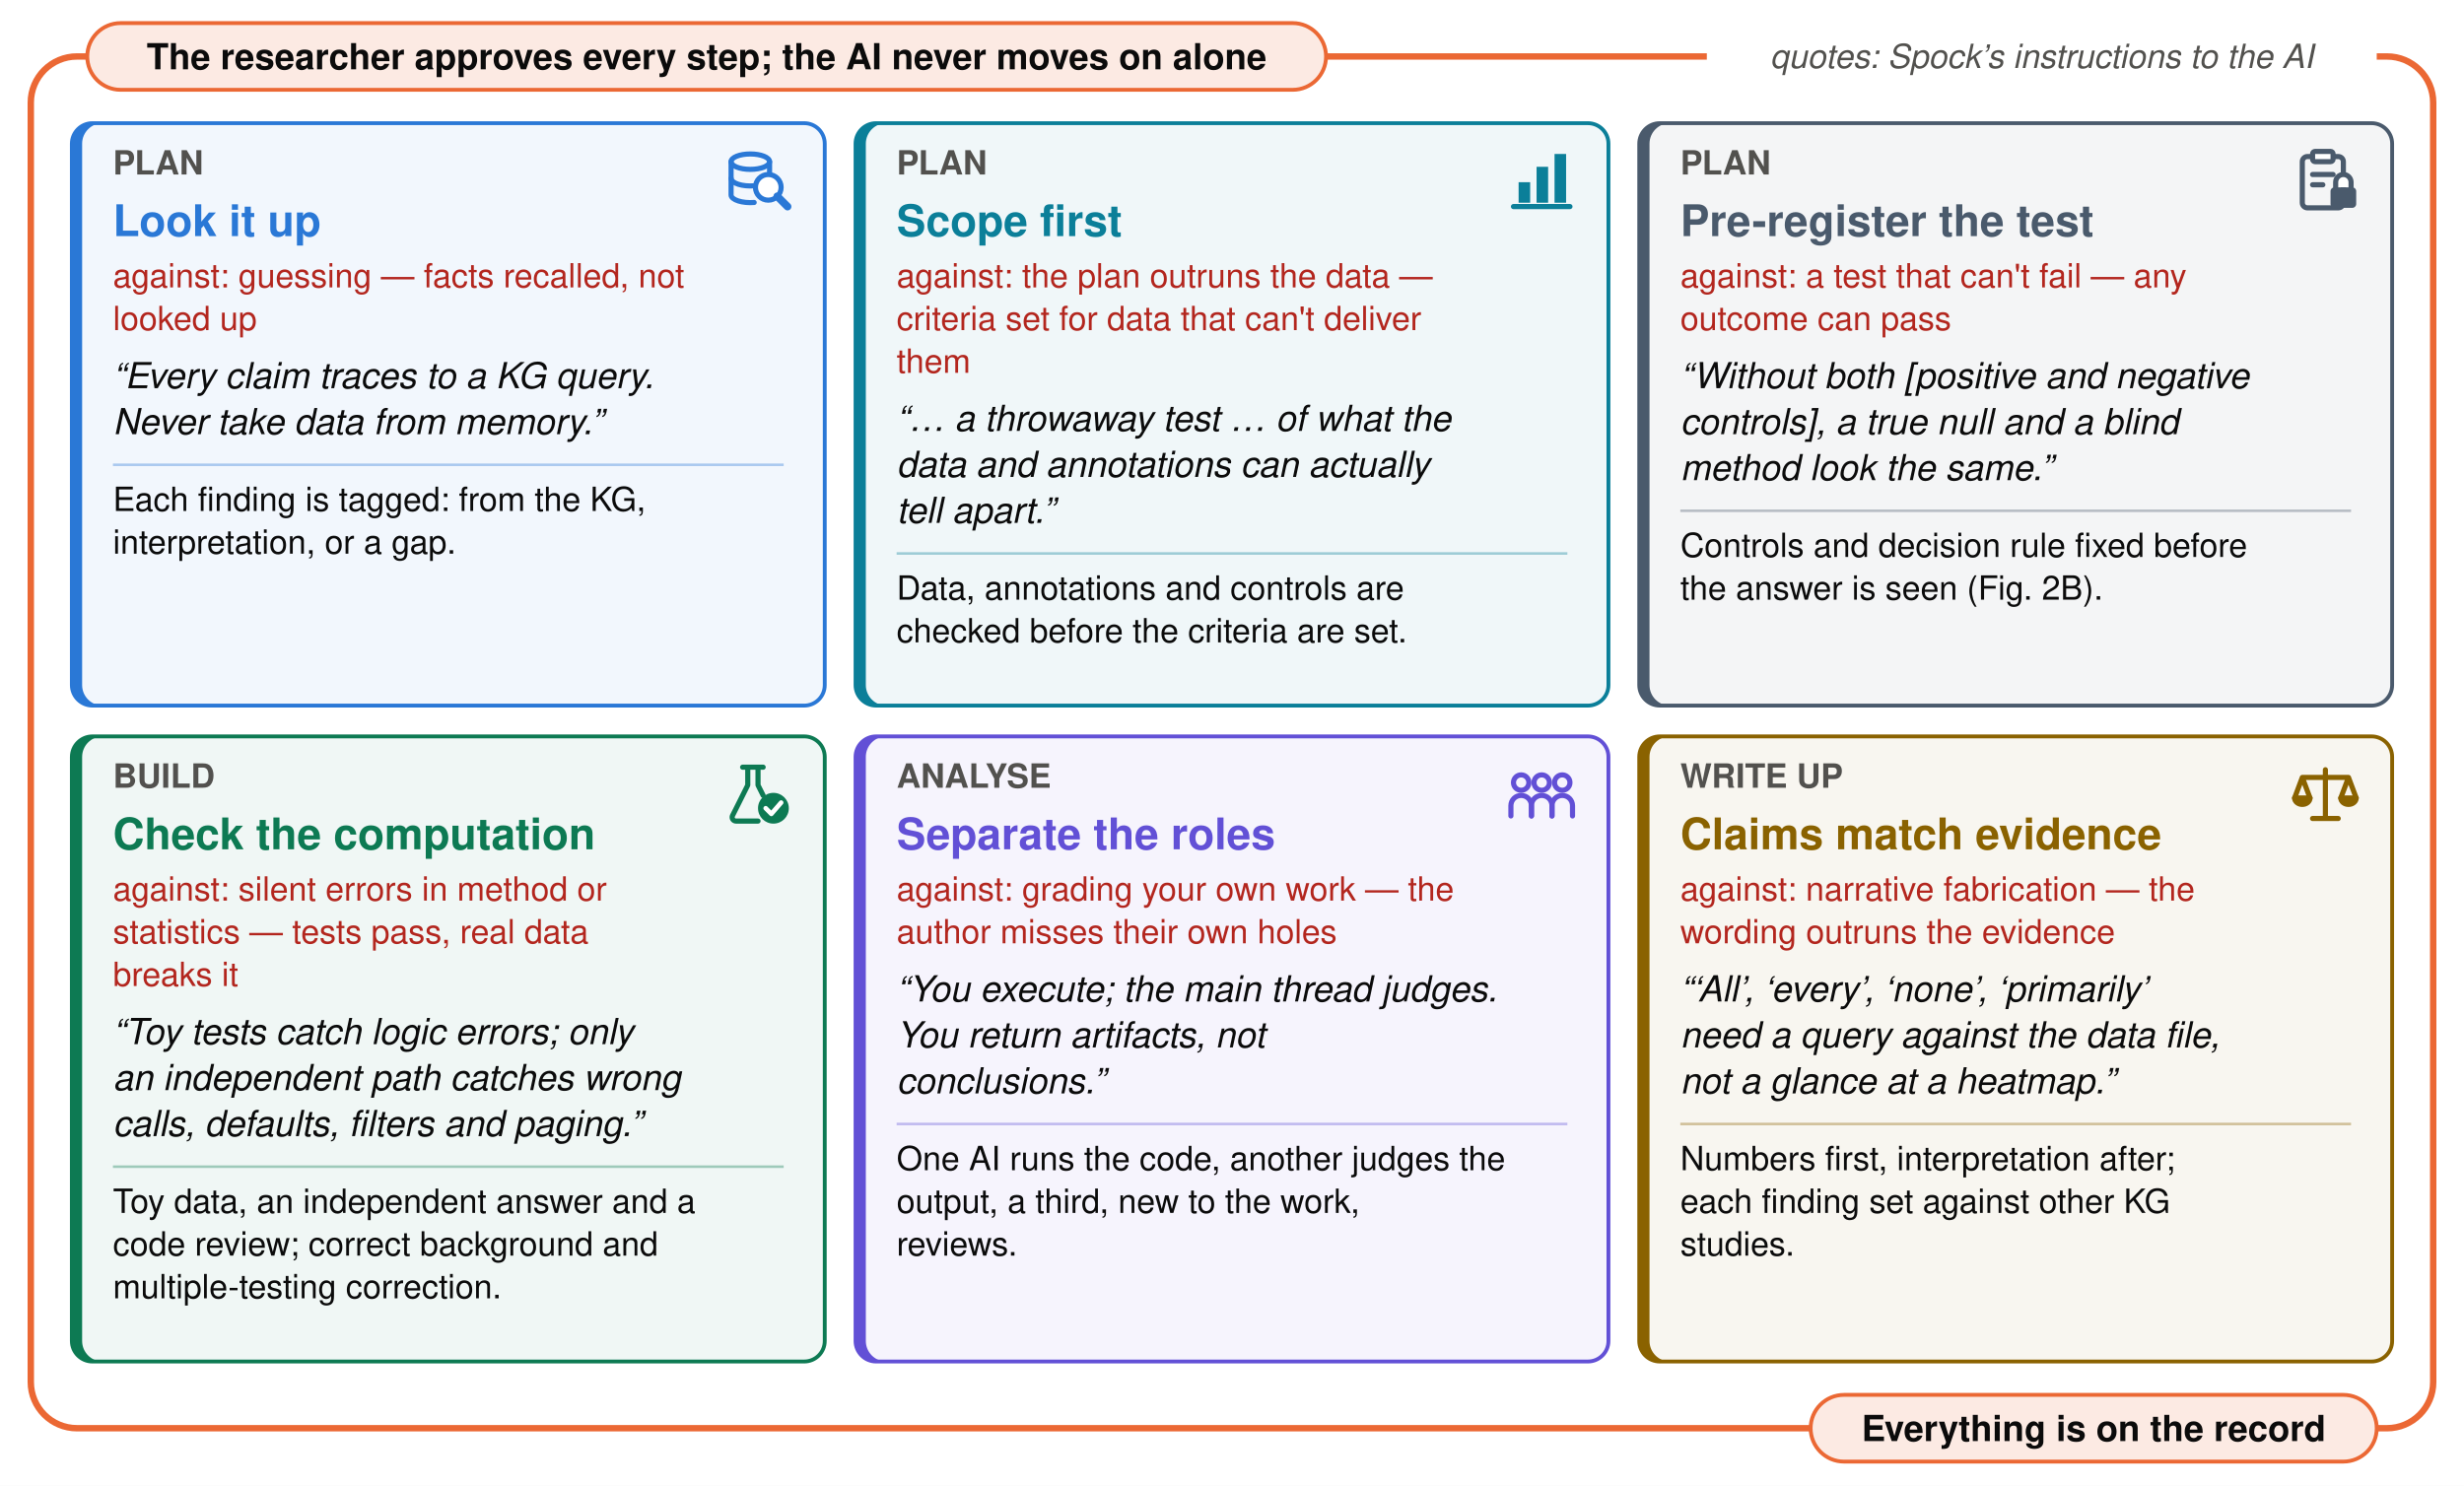
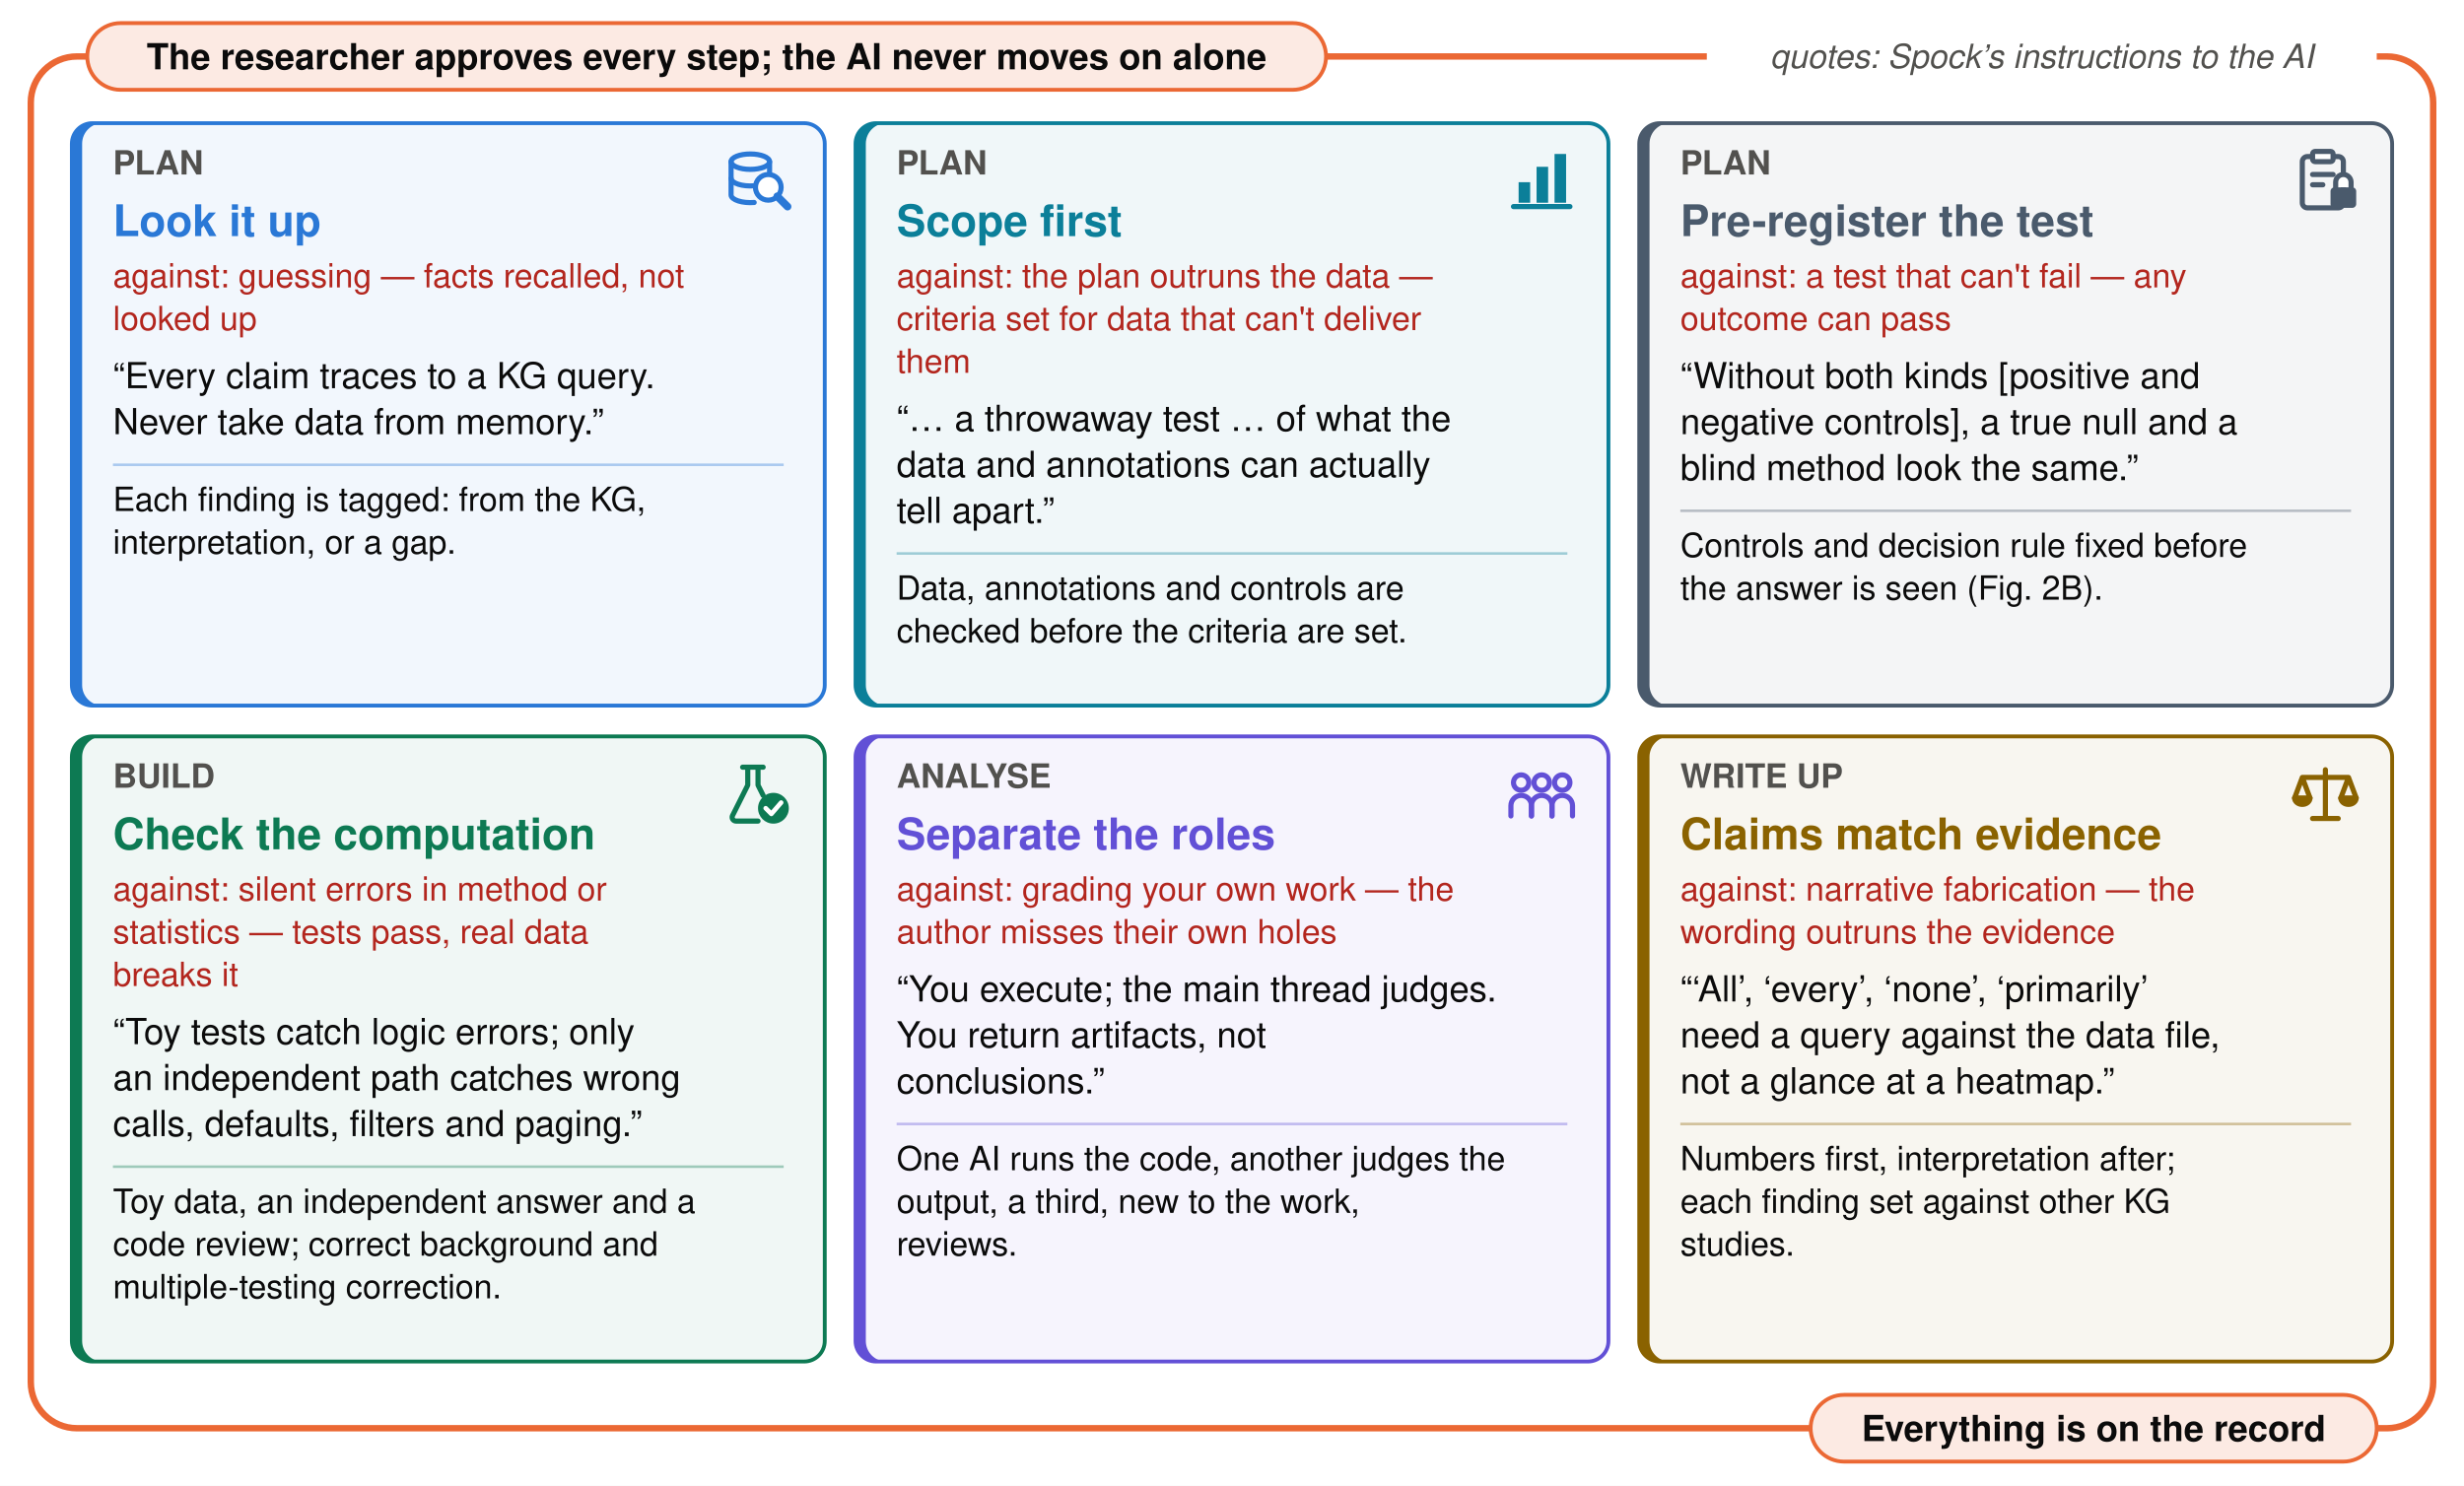
<svg xmlns="http://www.w3.org/2000/svg" width="960" height="579" viewBox="0 0 960 579" font-family="Helvetica, Arial, 'Segoe UI', sans-serif">
  <defs>
+     <marker id="me34948" viewBox="0 0 10 10" refX="9" refY="5" markerWidth="6" markerHeight="6" orient="auto-start-reverse">
+       <path d="M0,0 L10,5 L0,10 z" fill="#e34948" />
+     </marker>
+     <marker id="mb0397a" viewBox="0 0 10 10" refX="9" refY="5" markerWidth="6" markerHeight="6" orient="auto-start-reverse">
+       <path d="M0,0 L10,5 L0,10 z" fill="#b0397a" />
+     </marker>
    <marker id="m8a6200" viewBox="0 0 10 10" refX="9" refY="5" markerWidth="6" markerHeight="6" orient="auto-start-reverse">
      <path d="M0,0 L10,5 L0,10 z" fill="#8a6200" />
    </marker>
+     <marker id="m6250d6" viewBox="0 0 10 10" refX="9" refY="5" markerWidth="6" markerHeight="6" orient="auto-start-reverse">
+       <path d="M0,0 L10,5 L0,10 z" fill="#6250d6" />
+     </marker>
    <marker id="m4a5a6c" viewBox="0 0 10 10" refX="9" refY="5" markerWidth="6" markerHeight="6" orient="auto-start-reverse">
      <path d="M0,0 L10,5 L0,10 z" fill="#4a5a6c" />
+     </marker>
+     <marker id="m0b7f99" viewBox="0 0 10 10" refX="9" refY="5" markerWidth="6" markerHeight="6" orient="auto-start-reverse">
+       <path d="M0,0 L10,5 L0,10 z" fill="#0b7f99" />
+     </marker>
+     <marker id="m52514e" viewBox="0 0 10 10" refX="9" refY="5" markerWidth="6" markerHeight="6" orient="auto-start-reverse">
+       <path d="M0,0 L10,5 L0,10 z" fill="#52514e" />
+     </marker>
+     <marker id="m0b0b0b" viewBox="0 0 10 10" refX="9" refY="5" markerWidth="6" markerHeight="6" orient="auto-start-reverse">
+       <path d="M0,0 L10,5 L0,10 z" fill="#0b0b0b" />
    </marker>
    <marker id="m1baf7a" viewBox="0 0 10 10" refX="9" refY="5" markerWidth="6" markerHeight="6" orient="auto-start-reverse">
      <path d="M0,0 L10,5 L0,10 z" fill="#1baf7a" />
    </marker>
    <marker id="meb6834" viewBox="0 0 10 10" refX="9" refY="5" markerWidth="6" markerHeight="6" orient="auto-start-reverse">
      <path d="M0,0 L10,5 L0,10 z" fill="#eb6834" />
    </marker>
-     <marker id="m0b7f99" viewBox="0 0 10 10" refX="9" refY="5" markerWidth="6" markerHeight="6" orient="auto-start-reverse">
-       <path d="M0,0 L10,5 L0,10 z" fill="#0b7f99" />
-     </marker>
-     <marker id="m0b0b0b" viewBox="0 0 10 10" refX="9" refY="5" markerWidth="6" markerHeight="6" orient="auto-start-reverse">
-       <path d="M0,0 L10,5 L0,10 z" fill="#0b0b0b" />
-     </marker>
-     <marker id="m52514e" viewBox="0 0 10 10" refX="9" refY="5" markerWidth="6" markerHeight="6" orient="auto-start-reverse">
-       <path d="M0,0 L10,5 L0,10 z" fill="#52514e" />
-     </marker>
-     <marker id="me34948" viewBox="0 0 10 10" refX="9" refY="5" markerWidth="6" markerHeight="6" orient="auto-start-reverse">
-       <path d="M0,0 L10,5 L0,10 z" fill="#e34948" />
-     </marker>
-     <marker id="mb0397a" viewBox="0 0 10 10" refX="9" refY="5" markerWidth="6" markerHeight="6" orient="auto-start-reverse">
-       <path d="M0,0 L10,5 L0,10 z" fill="#b0397a" />
+     <marker id="m0d7a53" viewBox="0 0 10 10" refX="9" refY="5" markerWidth="6" markerHeight="6" orient="auto-start-reverse">
+       <path d="M0,0 L10,5 L0,10 z" fill="#0d7a53" />
    </marker>
    <marker id="m2a78d6" viewBox="0 0 10 10" refX="9" refY="5" markerWidth="6" markerHeight="6" orient="auto-start-reverse">
      <path d="M0,0 L10,5 L0,10 z" fill="#2a78d6" />
-     </marker>
-     <marker id="m0d7a53" viewBox="0 0 10 10" refX="9" refY="5" markerWidth="6" markerHeight="6" orient="auto-start-reverse">
-       <path d="M0,0 L10,5 L0,10 z" fill="#0d7a53" />
-     </marker>
-     <marker id="m6250d6" viewBox="0 0 10 10" refX="9" refY="5" markerWidth="6" markerHeight="6" orient="auto-start-reverse">
-       <path d="M0,0 L10,5 L0,10 z" fill="#6250d6" />
    </marker>
  </defs>
  <rect width="100%" height="100%" fill="#ffffff" />
  <rect x="12" y="22" width="936" height="534.56" rx="18" fill="#ffffff" stroke="#eb6834" stroke-width="2.5" />
  <rect x="34" y="9" width="482.64" height="26" rx="13" fill="#fceae3" stroke="#eb6834" stroke-width="1.5" />
  <text x="275.32" y="27" font-size="14" font-weight="bold" font-style="normal" fill="#0b0b0b" text-anchor="middle">The researcher approves every step; the AI never moves on alone</text>
  <rect x="705.44" y="543.56" width="220.56" height="26" rx="13" fill="#fceae3" stroke="#eb6834" stroke-width="1.5" />
  <text x="815.72" y="561.56" font-size="14" font-weight="bold" font-style="normal" fill="#0b0b0b" text-anchor="middle">Everything is on the record</text>
  <rect x="665.0" y="13" width="261.0" height="18" rx="0" fill="#ffffff" stroke="none" stroke-width="1.5" />
  <text x="795.5" y="26.5" font-size="13" font-weight="normal" font-style="italic" fill="#52514e" text-anchor="middle">quotes: Spock’s instructions to the AI</text>
  <rect x="28.0" y="48" width="293.333" height="226.96" rx="8" fill="#2a78d6" stroke="none" stroke-width="1.5" />
  <rect x="32.0" y="48" width="289.333" height="226.96" rx="8" fill="#f2f7fd" stroke="none" stroke-width="1.5" />
  <rect x="28.0" y="48" width="293.333" height="226.96" rx="8" fill="none" stroke="#2a78d6" stroke-width="1.5" />
  <text x="44.0" y="68" font-size="13" font-weight="bold" font-style="normal" fill="#52514e" text-anchor="start">PLAN</text>
  <g fill="none" stroke="#2a78d6" stroke-width="2" stroke-linecap="round" stroke-linejoin="round">
    <ellipse cx="292.333" cy="63" rx="7.5" ry="3" />
    <path d="M284.833,63 V76 a7.5,3 0 0 0 9,2.9" />
    <path d="M299.833,63 V67" />
    <path d="M284.833,69.5 a7.5,3 0 0 0 9,2.9" />
  </g>
  <circle cx="299.333" cy="73" r="5" fill="#fff" stroke="#2a78d6" stroke-width="2" />
  <path d="M302.833,76.5 L306.833,80.5" fill="none" stroke="#2a78d6" stroke-width="3" stroke-linecap="round" />
  <text x="44.0" y="92" font-size="17" font-weight="bold" font-style="normal" fill="#2a78d6" text-anchor="start">Look it up</text>
  <text x="44.0" y="112" font-size="13" font-weight="normal" font-style="normal" fill="#b3261e" text-anchor="start">against: guessing — facts recalled, not</text>
  <text x="44.0" y="128.64" font-size="13" font-weight="normal" font-style="normal" fill="#b3261e" text-anchor="start">looked up</text>
-   <text x="44.0" y="151.28" font-size="14" font-weight="normal" font-style="italic" fill="#0b0b0b" text-anchor="start">“Every claim traces to a KG query.</text>
-   <text x="44.0" y="169.2" font-size="14" font-weight="normal" font-style="italic" fill="#0b0b0b" text-anchor="start">Never take data from memory.”</text>
+   <text x="44.0" y="151.28" font-size="14" font-weight="normal" font-style="normal" fill="#0b0b0b" text-anchor="start">“Every claim traces to a KG query.</text>
+   <text x="44.0" y="169.2" font-size="14" font-weight="normal" font-style="normal" fill="#0b0b0b" text-anchor="start">Never take data from memory.”</text>
  <path d="M44.0,181.12 H305.333" stroke="#aac9ef" stroke-width="1" />
  <text x="44.0" y="199.12" font-size="13" font-weight="normal" font-style="normal" fill="#0b0b0b" text-anchor="start">Each finding is tagged: from the KG,</text>
  <text x="44.0" y="215.76" font-size="13" font-weight="normal" font-style="normal" fill="#0b0b0b" text-anchor="start">interpretation, or a gap.</text>
  <rect x="333.333" y="48" width="293.333" height="226.96" rx="8" fill="#0b7f99" stroke="none" stroke-width="1.5" />
  <rect x="337.333" y="48" width="289.333" height="226.96" rx="8" fill="#f0f7f9" stroke="none" stroke-width="1.5" />
  <rect x="333.333" y="48" width="293.333" height="226.96" rx="8" fill="none" stroke="#0b7f99" stroke-width="1.5" />
  <text x="349.333" y="68" font-size="13" font-weight="bold" font-style="normal" fill="#52514e" text-anchor="start">PLAN</text>
  <g fill="#0b7f99">
    <rect x="591.667" y="71" width="4.5" height="8" />
    <rect x="598.667" y="65" width="4.5" height="14" />
    <rect x="605.667" y="60" width="4.5" height="19" />
  </g>
  <path d="M589.667,80.5 H611.667" fill="none" stroke="#0b7f99" stroke-width="2" stroke-linecap="round" stroke-linejoin="round" />
  <text x="349.333" y="92" font-size="17" font-weight="bold" font-style="normal" fill="#0b7f99" text-anchor="start">Scope first</text>
  <text x="349.333" y="112" font-size="13" font-weight="normal" font-style="normal" fill="#b3261e" text-anchor="start">against: the plan outruns the data —</text>
  <text x="349.333" y="128.64" font-size="13" font-weight="normal" font-style="normal" fill="#b3261e" text-anchor="start">criteria set for data that can't deliver</text>
  <text x="349.333" y="145.28" font-size="13" font-weight="normal" font-style="normal" fill="#b3261e" text-anchor="start">them</text>
-   <text x="349.333" y="167.92" font-size="14" font-weight="normal" font-style="italic" fill="#0b0b0b" text-anchor="start">“… a throwaway test … of what the</text>
-   <text x="349.333" y="185.84" font-size="14" font-weight="normal" font-style="italic" fill="#0b0b0b" text-anchor="start">data and annotations can actually</text>
-   <text x="349.333" y="203.76" font-size="14" font-weight="normal" font-style="italic" fill="#0b0b0b" text-anchor="start">tell apart.”</text>
+   <text x="349.333" y="167.92" font-size="14" font-weight="normal" font-style="normal" fill="#0b0b0b" text-anchor="start">“… a throwaway test … of what the</text>
+   <text x="349.333" y="185.84" font-size="14" font-weight="normal" font-style="normal" fill="#0b0b0b" text-anchor="start">data and annotations can actually</text>
+   <text x="349.333" y="203.76" font-size="14" font-weight="normal" font-style="normal" fill="#0b0b0b" text-anchor="start">tell apart.”</text>
  <path d="M349.333,215.68 H610.667" stroke="#9dccd6" stroke-width="1" />
  <text x="349.333" y="233.68" font-size="13" font-weight="normal" font-style="normal" fill="#0b0b0b" text-anchor="start">Data, annotations and controls are</text>
  <text x="349.333" y="250.32" font-size="13" font-weight="normal" font-style="normal" fill="#0b0b0b" text-anchor="start">checked before the criteria are set.</text>
  <rect x="638.667" y="48" width="293.333" height="226.96" rx="8" fill="#4a5a6c" stroke="none" stroke-width="1.5" />
  <rect x="642.667" y="48" width="289.333" height="226.96" rx="8" fill="#f4f5f6" stroke="none" stroke-width="1.5" />
  <rect x="638.667" y="48" width="293.333" height="226.96" rx="8" fill="none" stroke="#4a5a6c" stroke-width="1.5" />
  <text x="654.667" y="68" font-size="13" font-weight="bold" font-style="normal" fill="#52514e" text-anchor="start">PLAN</text>
  <g fill="none" stroke="#4a5a6c" stroke-width="2" stroke-linecap="round" stroke-linejoin="round">
    <rect x="897.0" y="61" width="16" height="20" rx="2" />
    <rect x="901.0" y="59" width="8" height="4" rx="1" fill="#fff" />
    <path d="M901.0,68 H909.0 M901.0,72 H905.0" />
    <path d="M910.0,73 V71 a3,3 0 0 1 6,0 V73" fill="#fff" />
  </g>
  <rect x="908.0" y="73" width="10" height="8" rx="1.5" fill="#4a5a6c" />
  <text x="654.667" y="92" font-size="17" font-weight="bold" font-style="normal" fill="#4a5a6c" text-anchor="start">Pre-register the test</text>
  <text x="654.667" y="112" font-size="13" font-weight="normal" font-style="normal" fill="#b3261e" text-anchor="start">against: a test that can't fail — any</text>
  <text x="654.667" y="128.64" font-size="13" font-weight="normal" font-style="normal" fill="#b3261e" text-anchor="start">outcome can pass</text>
-   <text x="654.667" y="151.28" font-size="14" font-weight="normal" font-style="italic" fill="#0b0b0b" text-anchor="start">“Without both [positive and negative</text>
-   <text x="654.667" y="169.2" font-size="14" font-weight="normal" font-style="italic" fill="#0b0b0b" text-anchor="start">controls], a true null and a blind</text>
-   <text x="654.667" y="187.12" font-size="14" font-weight="normal" font-style="italic" fill="#0b0b0b" text-anchor="start">method look the same.”</text>
+   <text x="654.667" y="151.28" font-size="14" font-weight="normal" font-style="normal" fill="#0b0b0b" text-anchor="start">“Without both kinds [positive and</text>
+   <text x="654.667" y="169.2" font-size="14" font-weight="normal" font-style="normal" fill="#0b0b0b" text-anchor="start">negative controls], a true null and a</text>
+   <text x="654.667" y="187.12" font-size="14" font-weight="normal" font-style="normal" fill="#0b0b0b" text-anchor="start">blind method look the same.”</text>
  <path d="M654.667,199.04 H916.0" stroke="#b7bdc4" stroke-width="1" />
  <text x="654.667" y="217.04" font-size="13" font-weight="normal" font-style="normal" fill="#0b0b0b" text-anchor="start">Controls and decision rule fixed before</text>
  <text x="654.667" y="233.68" font-size="13" font-weight="normal" font-style="normal" fill="#0b0b0b" text-anchor="start">the answer is seen (Fig. 2B).</text>
  <rect x="28.0" y="286.96" width="293.333" height="243.6" rx="8" fill="#0d7a53" stroke="none" stroke-width="1.5" />
  <rect x="32.0" y="286.96" width="289.333" height="243.6" rx="8" fill="#f0f7f5" stroke="none" stroke-width="1.5" />
  <rect x="28.0" y="286.96" width="293.333" height="243.6" rx="8" fill="none" stroke="#0d7a53" stroke-width="1.5" />
  <text x="44.0" y="306.96" font-size="13" font-weight="bold" font-style="normal" fill="#52514e" text-anchor="start">BUILD</text>
  <g fill="none" stroke="#0d7a53" stroke-width="2" stroke-linecap="round" stroke-linejoin="round">
    <path d="M289.333,298.96 H297.333 M291.333,298.96 V305.96 L285.333,317.96 a1.5,1.5 0 0 0 1.4,2 H295.333 M295.333,298.96 V305.96 L297.333,309.96" />
  </g>
  <circle cx="301.333" cy="314.96" r="6" fill="#0d7a53" />
  <path d="M298.333,314.96 L300.533,317.16 L304.333,312.76" fill="none" stroke="#fff" stroke-width="1.8" stroke-linecap="round" stroke-linejoin="round" />
  <text x="44.0" y="330.96" font-size="17" font-weight="bold" font-style="normal" fill="#0d7a53" text-anchor="start">Check the computation</text>
  <text x="44.0" y="350.96" font-size="13" font-weight="normal" font-style="normal" fill="#b3261e" text-anchor="start">against: silent errors in method or</text>
  <text x="44.0" y="367.6" font-size="13" font-weight="normal" font-style="normal" fill="#b3261e" text-anchor="start">statistics — tests pass, real data</text>
  <text x="44.0" y="384.24" font-size="13" font-weight="normal" font-style="normal" fill="#b3261e" text-anchor="start">breaks it</text>
-   <text x="44.0" y="406.88" font-size="14" font-weight="normal" font-style="italic" fill="#0b0b0b" text-anchor="start">“Toy tests catch logic errors; only</text>
-   <text x="44.0" y="424.8" font-size="14" font-weight="normal" font-style="italic" fill="#0b0b0b" text-anchor="start">an independent path catches wrong</text>
-   <text x="44.0" y="442.72" font-size="14" font-weight="normal" font-style="italic" fill="#0b0b0b" text-anchor="start">calls, defaults, filters and paging.”</text>
+   <text x="44.0" y="406.88" font-size="14" font-weight="normal" font-style="normal" fill="#0b0b0b" text-anchor="start">“Toy tests catch logic errors; only</text>
+   <text x="44.0" y="424.8" font-size="14" font-weight="normal" font-style="normal" fill="#0b0b0b" text-anchor="start">an independent path catches wrong</text>
+   <text x="44.0" y="442.72" font-size="14" font-weight="normal" font-style="normal" fill="#0b0b0b" text-anchor="start">calls, defaults, filters and paging.”</text>
  <path d="M44.0,454.64 H305.333" stroke="#9ecaba" stroke-width="1" />
  <text x="44.0" y="472.64" font-size="13" font-weight="normal" font-style="normal" fill="#0b0b0b" text-anchor="start">Toy data, an independent answer and a</text>
  <text x="44.0" y="489.28" font-size="13" font-weight="normal" font-style="normal" fill="#0b0b0b" text-anchor="start">code review; correct background and</text>
  <text x="44.0" y="505.92" font-size="13" font-weight="normal" font-style="normal" fill="#0b0b0b" text-anchor="start">multiple-testing correction.</text>
  <rect x="333.333" y="286.96" width="293.333" height="243.6" rx="8" fill="#6250d6" stroke="none" stroke-width="1.5" />
  <rect x="337.333" y="286.96" width="289.333" height="243.6" rx="8" fill="#f6f4fd" stroke="none" stroke-width="1.5" />
  <rect x="333.333" y="286.96" width="293.333" height="243.6" rx="8" fill="none" stroke="#6250d6" stroke-width="1.5" />
  <text x="349.333" y="306.96" font-size="13" font-weight="bold" font-style="normal" fill="#52514e" text-anchor="start">ANALYSE</text>
  <g fill="none" stroke="#6250d6" stroke-width="2" stroke-linecap="round" stroke-linejoin="round">
    <circle cx="592.667" cy="304.96" r="3" />
    <path d="M588.667,317.96 V313.96 a4,4 0 0 1 8,0 V317.96" />
  </g>
  <g fill="none" stroke="#6250d6" stroke-width="2" stroke-linecap="round" stroke-linejoin="round">
    <circle cx="600.667" cy="304.96" r="3" />
    <path d="M596.667,317.96 V313.96 a4,4 0 0 1 8,0 V317.96" />
  </g>
  <g fill="none" stroke="#6250d6" stroke-width="2" stroke-linecap="round" stroke-linejoin="round">
    <circle cx="608.667" cy="304.96" r="3" />
    <path d="M604.667,317.96 V313.96 a4,4 0 0 1 8,0 V317.96" />
  </g>
  <text x="349.333" y="330.96" font-size="17" font-weight="bold" font-style="normal" fill="#6250d6" text-anchor="start">Separate the roles</text>
  <text x="349.333" y="350.96" font-size="13" font-weight="normal" font-style="normal" fill="#b3261e" text-anchor="start">against: grading your own work — the</text>
  <text x="349.333" y="367.6" font-size="13" font-weight="normal" font-style="normal" fill="#b3261e" text-anchor="start">author misses their own holes</text>
-   <text x="349.333" y="390.24" font-size="14" font-weight="normal" font-style="italic" fill="#0b0b0b" text-anchor="start">“You execute; the main thread judges.</text>
-   <text x="349.333" y="408.16" font-size="14" font-weight="normal" font-style="italic" fill="#0b0b0b" text-anchor="start">You return artifacts, not</text>
-   <text x="349.333" y="426.08" font-size="14" font-weight="normal" font-style="italic" fill="#0b0b0b" text-anchor="start">conclusions.”</text>
+   <text x="349.333" y="390.24" font-size="14" font-weight="normal" font-style="normal" fill="#0b0b0b" text-anchor="start">“You execute; the main thread judges.</text>
+   <text x="349.333" y="408.16" font-size="14" font-weight="normal" font-style="normal" fill="#0b0b0b" text-anchor="start">You return artifacts, not</text>
+   <text x="349.333" y="426.08" font-size="14" font-weight="normal" font-style="normal" fill="#0b0b0b" text-anchor="start">conclusions.”</text>
  <path d="M349.333,438 H610.667" stroke="#c0b9ef" stroke-width="1" />
  <text x="349.333" y="456" font-size="13" font-weight="normal" font-style="normal" fill="#0b0b0b" text-anchor="start">One AI runs the code, another judges the</text>
  <text x="349.333" y="472.64" font-size="13" font-weight="normal" font-style="normal" fill="#0b0b0b" text-anchor="start">output, a third, new to the work,</text>
  <text x="349.333" y="489.28" font-size="13" font-weight="normal" font-style="normal" fill="#0b0b0b" text-anchor="start">reviews.</text>
  <rect x="638.667" y="286.96" width="293.333" height="243.6" rx="8" fill="#8a6200" stroke="none" stroke-width="1.5" />
  <rect x="642.667" y="286.96" width="289.333" height="243.6" rx="8" fill="#f8f6f0" stroke="none" stroke-width="1.5" />
  <rect x="638.667" y="286.96" width="293.333" height="243.6" rx="8" fill="none" stroke="#8a6200" stroke-width="1.5" />
  <text x="654.667" y="306.96" font-size="13" font-weight="bold" font-style="normal" fill="#52514e" text-anchor="start">WRITE UP</text>
  <g fill="none" stroke="#8a6200" stroke-width="2" stroke-linecap="round" stroke-linejoin="round">
    <path d="M906.0,299.96 V318.96 M901.0,318.96 H911.0 M897.0,302.96 H915.0 M897.0,302.96 L894.0,310.96 M897.0,302.96 L900.0,310.96 M915.0,302.96 L912.0,310.96 M915.0,302.96 L918.0,310.96" />
    <path d="M894.0,310.96 a3,2.5 0 0 0 6,0 Z M912.0,310.96 a3,2.5 0 0 0 6,0 Z" fill="#8a6200" />
  </g>
  <text x="654.667" y="330.96" font-size="17" font-weight="bold" font-style="normal" fill="#8a6200" text-anchor="start">Claims match evidence</text>
  <text x="654.667" y="350.96" font-size="13" font-weight="normal" font-style="normal" fill="#b3261e" text-anchor="start">against: narrative fabrication — the</text>
  <text x="654.667" y="367.6" font-size="13" font-weight="normal" font-style="normal" fill="#b3261e" text-anchor="start">wording outruns the evidence</text>
-   <text x="654.667" y="390.24" font-size="14" font-weight="normal" font-style="italic" fill="#0b0b0b" text-anchor="start">“‘All’, ‘every’, ‘none’, ‘primarily’</text>
-   <text x="654.667" y="408.16" font-size="14" font-weight="normal" font-style="italic" fill="#0b0b0b" text-anchor="start">need a query against the data file,</text>
-   <text x="654.667" y="426.08" font-size="14" font-weight="normal" font-style="italic" fill="#0b0b0b" text-anchor="start">not a glance at a heatmap.”</text>
+   <text x="654.667" y="390.24" font-size="14" font-weight="normal" font-style="normal" fill="#0b0b0b" text-anchor="start">“‘All’, ‘every’, ‘none’, ‘primarily’</text>
+   <text x="654.667" y="408.16" font-size="14" font-weight="normal" font-style="normal" fill="#0b0b0b" text-anchor="start">need a query against the data file,</text>
+   <text x="654.667" y="426.08" font-size="14" font-weight="normal" font-style="normal" fill="#0b0b0b" text-anchor="start">not a glance at a heatmap.”</text>
  <path d="M654.667,438 H916.0" stroke="#d0c099" stroke-width="1" />
  <text x="654.667" y="456" font-size="13" font-weight="normal" font-style="normal" fill="#0b0b0b" text-anchor="start">Numbers first, interpretation after;</text>
  <text x="654.667" y="472.64" font-size="13" font-weight="normal" font-style="normal" fill="#0b0b0b" text-anchor="start">each finding set against other KG</text>
  <text x="654.667" y="489.28" font-size="13" font-weight="normal" font-style="normal" fill="#0b0b0b" text-anchor="start">studies.</text>
</svg>
